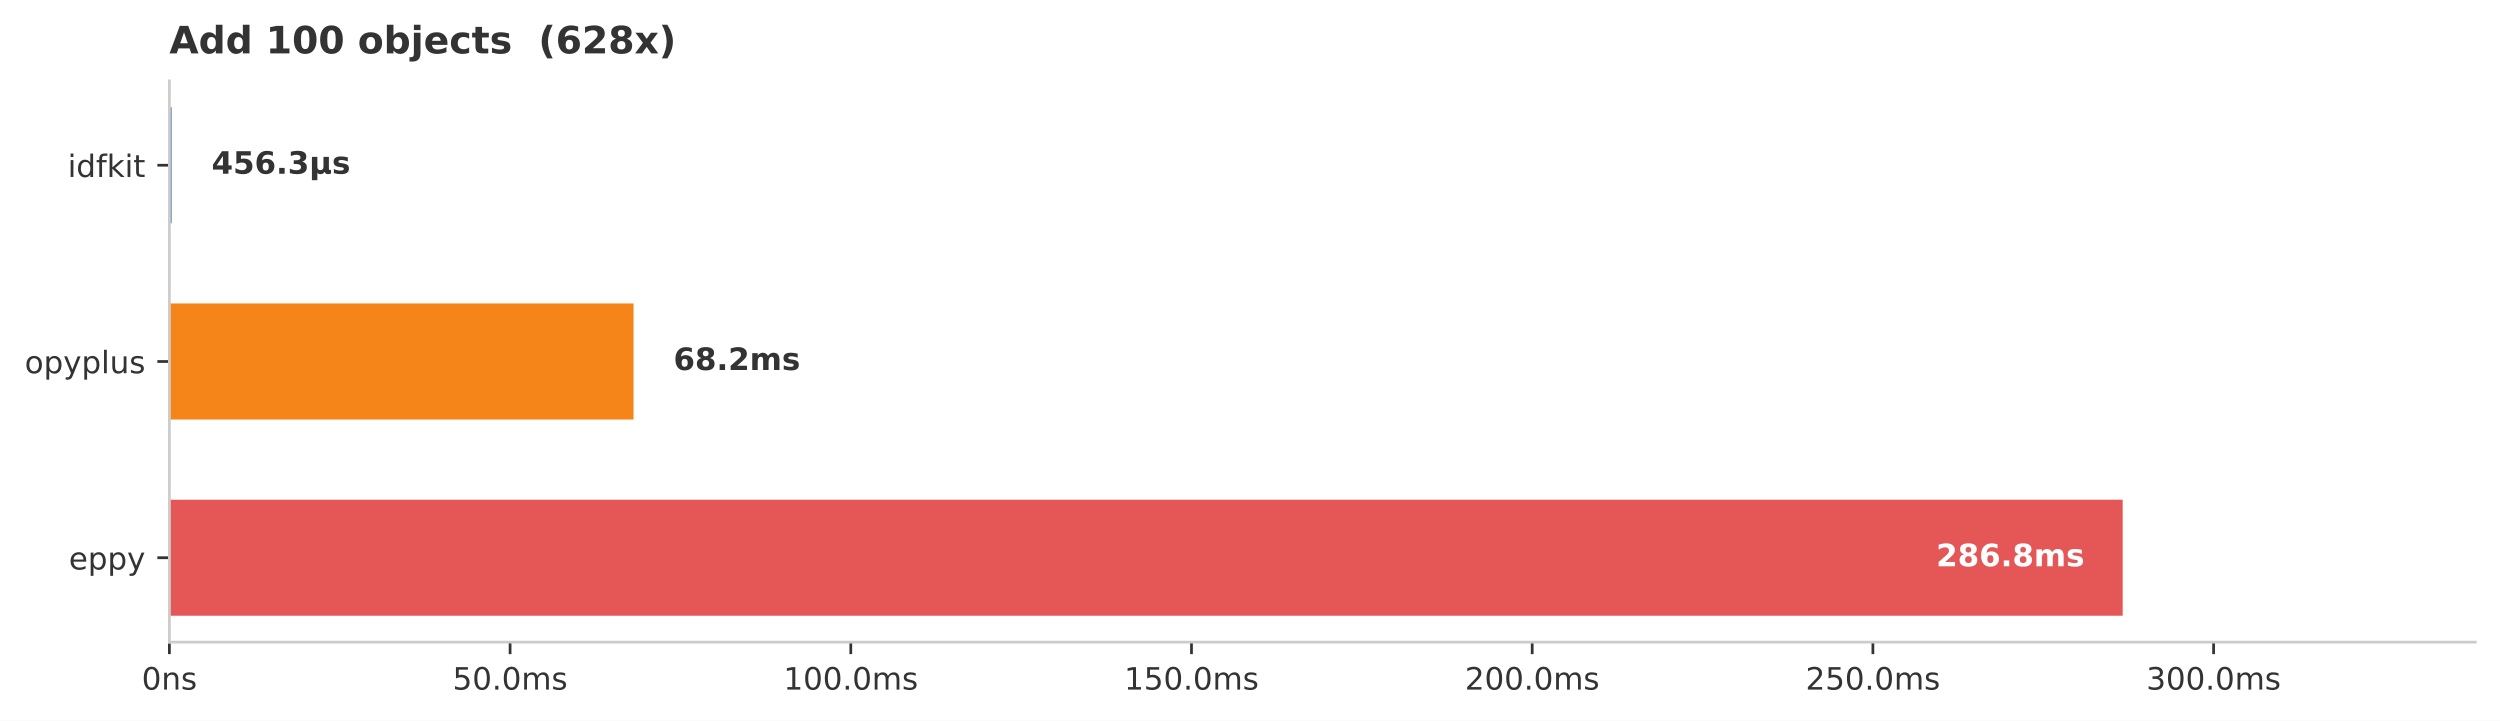
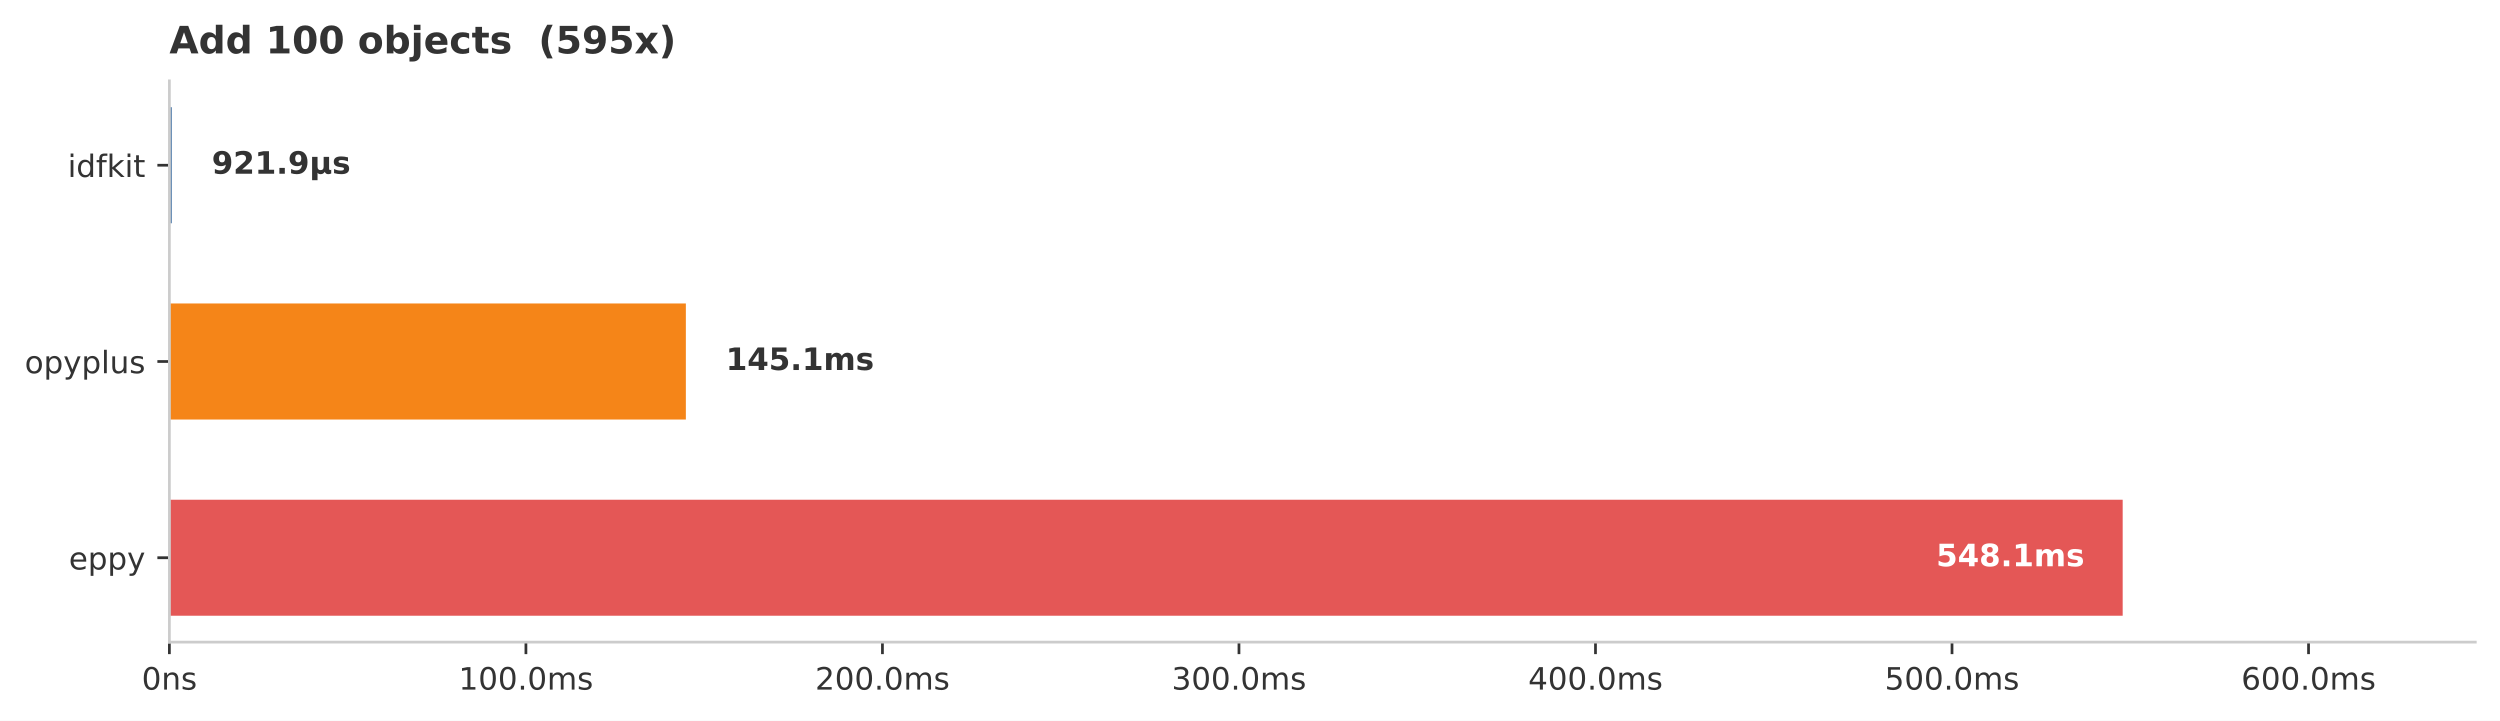
<svg xmlns="http://www.w3.org/2000/svg" xmlns:xlink="http://www.w3.org/1999/xlink" width="728.4pt" height="210pt" viewBox="0 0 728.4 210" version="1.1">
  <defs>
    <style type="text/css">*{stroke-linejoin: round; stroke-linecap: butt}</style>
  </defs>
  <g id="figure_1">
    <g id="patch_1">
      <path d="M 0 210 L 728.4 210 L 728.4 -0 L 0 -0 z " style="fill: #ffffff" />
    </g>
    <g id="axes_1">
      <g id="patch_2">
        <path d="M 49.353 187.089 L 721.2 187.089 L 721.2 23.558 L 49.353 23.558 z " style="fill: #ffffff" />
      </g>
      <g id="patch_3">
-         <path d="M 49.353 30.992 L 50.259 30.992 L 50.259 65.299 L 49.353 65.299 z " clip-path="url(#pa981f11999)" style="fill: #4c78a8; stroke: #ffffff; stroke-width: 0.5; stroke-linejoin: miter" />
+         <path d="M 49.353 30.992 L 50.311 30.992 L 50.311 65.299 L 49.353 65.299 z " clip-path="url(#p29f8b1f27e)" style="fill: #4c78a8; stroke: #ffffff; stroke-width: 0.5; stroke-linejoin: miter" />
      </g>
      <g id="patch_4">
-         <path d="M 49.353 88.17 L 184.841 88.17 L 184.841 122.477 L 49.353 122.477 z " clip-path="url(#pa981f11999)" style="fill: #f58518; stroke: #ffffff; stroke-width: 0.5; stroke-linejoin: miter" />
+         <path d="M 49.353 88.17 L 200.082 88.17 L 200.082 122.477 L 49.353 122.477 z " clip-path="url(#p29f8b1f27e)" style="fill: #f58518; stroke: #ffffff; stroke-width: 0.5; stroke-linejoin: miter" />
      </g>
      <g id="patch_5">
-         <path d="M 49.353 145.349 L 618.715 145.349 L 618.715 179.656 L 49.353 179.656 z " clip-path="url(#pa981f11999)" style="fill: #e45756; stroke: #ffffff; stroke-width: 0.5; stroke-linejoin: miter" />
+         <path d="M 49.353 145.349 L 618.715 145.349 L 618.715 179.656 L 49.353 179.656 z " clip-path="url(#p29f8b1f27e)" style="fill: #e45756; stroke: #ffffff; stroke-width: 0.5; stroke-linejoin: miter" />
      </g>
      <g id="matplotlib.axis_1">
        <g id="xtick_1">
          <g id="line2d_1">
            <defs>
-               <path id="mabf6d43589" d="M 0 0 L 0 3.5 " style="stroke: #333333; stroke-width: 0.8" />
+               <path id="mcce2b102e3" d="M 0 0 L 0 3.5 " style="stroke: #333333; stroke-width: 0.8" />
            </defs>
            <g>
-               <use xlink:href="#mabf6d43589" x="49.353" y="187.089" style="fill: #333333; stroke: #333333; stroke-width: 0.8" />
+               <use xlink:href="#mcce2b102e3" x="49.353" y="187.089" style="fill: #333333; stroke: #333333; stroke-width: 0.8" />
            </g>
          </g>
          <g id="text_1">
            <g style="fill: #333333" transform="translate(41.29422 200.9278) scale(0.09 -0.09)">
              <defs>
                <path id="DejaVuSans-30" d="M 2034 4250 Q 1547 4250 1301 3770 Q 1056 3291 1056 2328 Q 1056 1369 1301 889 Q 1547 409 2034 409 Q 2525 409 2770 889 Q 3016 1369 3016 2328 Q 3016 3291 2770 3770 Q 2525 4250 2034 4250 z M 2034 4750 Q 2819 4750 3233 4129 Q 3647 3509 3647 2328 Q 3647 1150 3233 529 Q 2819 -91 2034 -91 Q 1250 -91 836 529 Q 422 1150 422 2328 Q 422 3509 836 4129 Q 1250 4750 2034 4750 z " transform="scale(0.015625)" />
                <path id="DejaVuSans-6e" d="M 3513 2113 L 3513 0 L 2938 0 L 2938 2094 Q 2938 2591 2744 2837 Q 2550 3084 2163 3084 Q 1697 3084 1428 2787 Q 1159 2491 1159 1978 L 1159 0 L 581 0 L 581 3500 L 1159 3500 L 1159 2956 Q 1366 3272 1645 3428 Q 1925 3584 2291 3584 Q 2894 3584 3203 3211 Q 3513 2838 3513 2113 z " transform="scale(0.015625)" />
                <path id="DejaVuSans-73" d="M 2834 3397 L 2834 2853 Q 2591 2978 2328 3040 Q 2066 3103 1784 3103 Q 1356 3103 1142 2972 Q 928 2841 928 2578 Q 928 2378 1081 2264 Q 1234 2150 1697 2047 L 1894 2003 Q 2506 1872 2764 1633 Q 3022 1394 3022 966 Q 3022 478 2636 193 Q 2250 -91 1575 -91 Q 1294 -91 989 -36 Q 684 19 347 128 L 347 722 Q 666 556 975 473 Q 1284 391 1588 391 Q 1994 391 2212 530 Q 2431 669 2431 922 Q 2431 1156 2273 1281 Q 2116 1406 1581 1522 L 1381 1569 Q 847 1681 609 1914 Q 372 2147 372 2553 Q 372 3047 722 3315 Q 1072 3584 1716 3584 Q 2034 3584 2315 3537 Q 2597 3491 2834 3397 z " transform="scale(0.015625)" />
              </defs>
              <use xlink:href="#DejaVuSans-30" />
              <use xlink:href="#DejaVuSans-6e" transform="translate(63.62305 0)" />
              <use xlink:href="#DejaVuSans-73" transform="translate(127.002 0)" />
            </g>
          </g>
        </g>
        <g id="xtick_2">
          <g id="line2d_2">
            <g>
-               <use xlink:href="#mabf6d43589" x="148.62" y="187.089" style="fill: #333333; stroke: #333333; stroke-width: 0.8" />
+               <use xlink:href="#mcce2b102e3" x="153.231" y="187.089" style="fill: #333333; stroke: #333333; stroke-width: 0.8" />
            </g>
          </g>
          <g id="text_2">
-             <g style="fill: #333333" transform="translate(131.8729 200.9278) scale(0.09 -0.09)">
-               <defs>
-                 <path id="DejaVuSans-35" d="M 691 4666 L 3169 4666 L 3169 4134 L 1269 4134 L 1269 2991 Q 1406 3038 1543 3061 Q 1681 3084 1819 3084 Q 2600 3084 3056 2656 Q 3513 2228 3513 1497 Q 3513 744 3044 326 Q 2575 -91 1722 -91 Q 1428 -91 1123 -41 Q 819 9 494 109 L 494 744 Q 775 591 1075 516 Q 1375 441 1709 441 Q 2250 441 2565 725 Q 2881 1009 2881 1497 Q 2881 1984 2565 2268 Q 2250 2553 1709 2553 Q 1456 2553 1204 2497 Q 953 2441 691 2322 L 691 4666 z " transform="scale(0.015625)" />
+             <g style="fill: #333333" transform="translate(133.6204 200.9278) scale(0.09 -0.09)">
+               <defs>
+                 <path id="DejaVuSans-31" d="M 794 531 L 1825 531 L 1825 4091 L 703 3866 L 703 4441 L 1819 4666 L 2450 4666 L 2450 531 L 3481 531 L 3481 0 L 794 0 L 794 531 z " transform="scale(0.015625)" />
                <path id="DejaVuSans-2e" d="M 684 794 L 1344 794 L 1344 0 L 684 0 L 684 794 z " transform="scale(0.015625)" />
                <path id="DejaVuSans-6d" d="M 3328 2828 Q 3544 3216 3844 3400 Q 4144 3584 4550 3584 Q 5097 3584 5394 3201 Q 5691 2819 5691 2113 L 5691 0 L 5113 0 L 5113 2094 Q 5113 2597 4934 2840 Q 4756 3084 4391 3084 Q 3944 3084 3684 2787 Q 3425 2491 3425 1978 L 3425 0 L 2847 0 L 2847 2094 Q 2847 2600 2669 2842 Q 2491 3084 2119 3084 Q 1678 3084 1418 2786 Q 1159 2488 1159 1978 L 1159 0 L 581 0 L 581 3500 L 1159 3500 L 1159 2956 Q 1356 3278 1631 3431 Q 1906 3584 2284 3584 Q 2666 3584 2933 3390 Q 3200 3197 3328 2828 z " transform="scale(0.015625)" />
              </defs>
-               <use xlink:href="#DejaVuSans-35" />
-               <use xlink:href="#DejaVuSans-30" transform="translate(63.62305 0)" />
-               <use xlink:href="#DejaVuSans-2e" transform="translate(127.2461 0)" />
-               <use xlink:href="#DejaVuSans-30" transform="translate(159.0332 0)" />
-               <use xlink:href="#DejaVuSans-6d" transform="translate(222.6562 0)" />
-               <use xlink:href="#DejaVuSans-73" transform="translate(320.0684 0)" />
+               <use xlink:href="#DejaVuSans-31" />
+               <use xlink:href="#DejaVuSans-30" transform="translate(63.62305 0)" />
+               <use xlink:href="#DejaVuSans-30" transform="translate(127.2461 0)" />
+               <use xlink:href="#DejaVuSans-2e" transform="translate(190.8691 0)" />
+               <use xlink:href="#DejaVuSans-30" transform="translate(222.6562 0)" />
+               <use xlink:href="#DejaVuSans-6d" transform="translate(286.2793 0)" />
+               <use xlink:href="#DejaVuSans-73" transform="translate(383.6914 0)" />
            </g>
          </g>
        </g>
        <g id="xtick_3">
          <g id="line2d_3">
            <g>
-               <use xlink:href="#mabf6d43589" x="247.886" y="187.089" style="fill: #333333; stroke: #333333; stroke-width: 0.8" />
+               <use xlink:href="#mcce2b102e3" x="257.108" y="187.089" style="fill: #333333; stroke: #333333; stroke-width: 0.8" />
            </g>
          </g>
          <g id="text_3">
-             <g style="fill: #333333" transform="translate(228.2762 200.9278) scale(0.09 -0.09)">
-               <defs>
-                 <path id="DejaVuSans-31" d="M 794 531 L 1825 531 L 1825 4091 L 703 3866 L 703 4441 L 1819 4666 L 2450 4666 L 2450 531 L 3481 531 L 3481 0 L 794 0 L 794 531 z " transform="scale(0.015625)" />
-               </defs>
-               <use xlink:href="#DejaVuSans-31" />
+             <g style="fill: #333333" transform="translate(237.4974 200.9278) scale(0.09 -0.09)">
+               <defs>
+                 <path id="DejaVuSans-32" d="M 1228 531 L 3431 531 L 3431 0 L 469 0 L 469 531 Q 828 903 1448 1529 Q 2069 2156 2228 2338 Q 2531 2678 2651 2914 Q 2772 3150 2772 3378 Q 2772 3750 2511 3984 Q 2250 4219 1831 4219 Q 1534 4219 1204 4116 Q 875 4013 500 3803 L 500 4441 Q 881 4594 1212 4672 Q 1544 4750 1819 4750 Q 2544 4750 2975 4387 Q 3406 4025 3406 3419 Q 3406 3131 3298 2873 Q 3191 2616 2906 2266 Q 2828 2175 2409 1742 Q 1991 1309 1228 531 z " transform="scale(0.015625)" />
+               </defs>
+               <use xlink:href="#DejaVuSans-32" />
              <use xlink:href="#DejaVuSans-30" transform="translate(63.62305 0)" />
              <use xlink:href="#DejaVuSans-30" transform="translate(127.2461 0)" />
              <use xlink:href="#DejaVuSans-2e" transform="translate(190.8691 0)" />
              <use xlink:href="#DejaVuSans-30" transform="translate(222.6562 0)" />
              <use xlink:href="#DejaVuSans-6d" transform="translate(286.2793 0)" />
              <use xlink:href="#DejaVuSans-73" transform="translate(383.6914 0)" />
            </g>
          </g>
        </g>
        <g id="xtick_4">
          <g id="line2d_4">
            <g>
-               <use xlink:href="#mabf6d43589" x="347.153" y="187.089" style="fill: #333333; stroke: #333333; stroke-width: 0.8" />
+               <use xlink:href="#mcce2b102e3" x="360.985" y="187.089" style="fill: #333333; stroke: #333333; stroke-width: 0.8" />
            </g>
          </g>
          <g id="text_4">
-             <g style="fill: #333333" transform="translate(327.5426 200.9278) scale(0.09 -0.09)">
-               <use xlink:href="#DejaVuSans-31" />
-               <use xlink:href="#DejaVuSans-35" transform="translate(63.62305 0)" />
+             <g style="fill: #333333" transform="translate(341.3745 200.9278) scale(0.09 -0.09)">
+               <defs>
+                 <path id="DejaVuSans-33" d="M 2597 2516 Q 3050 2419 3304 2112 Q 3559 1806 3559 1356 Q 3559 666 3084 287 Q 2609 -91 1734 -91 Q 1441 -91 1130 -33 Q 819 25 488 141 L 488 750 Q 750 597 1062 519 Q 1375 441 1716 441 Q 2309 441 2620 675 Q 2931 909 2931 1356 Q 2931 1769 2642 2001 Q 2353 2234 1838 2234 L 1294 2234 L 1294 2753 L 1863 2753 Q 2328 2753 2575 2939 Q 2822 3125 2822 3475 Q 2822 3834 2567 4026 Q 2313 4219 1838 4219 Q 1578 4219 1281 4162 Q 984 4106 628 3988 L 628 4550 Q 988 4650 1302 4700 Q 1616 4750 1894 4750 Q 2613 4750 3031 4423 Q 3450 4097 3450 3541 Q 3450 3153 3228 2886 Q 3006 2619 2597 2516 z " transform="scale(0.015625)" />
+               </defs>
+               <use xlink:href="#DejaVuSans-33" />
+               <use xlink:href="#DejaVuSans-30" transform="translate(63.62305 0)" />
              <use xlink:href="#DejaVuSans-30" transform="translate(127.2461 0)" />
              <use xlink:href="#DejaVuSans-2e" transform="translate(190.8691 0)" />
              <use xlink:href="#DejaVuSans-30" transform="translate(222.6562 0)" />
              <use xlink:href="#DejaVuSans-6d" transform="translate(286.2793 0)" />
              <use xlink:href="#DejaVuSans-73" transform="translate(383.6914 0)" />
            </g>
          </g>
        </g>
        <g id="xtick_5">
          <g id="line2d_5">
            <g>
-               <use xlink:href="#mabf6d43589" x="446.419" y="187.089" style="fill: #333333; stroke: #333333; stroke-width: 0.8" />
+               <use xlink:href="#mcce2b102e3" x="464.862" y="187.089" style="fill: #333333; stroke: #333333; stroke-width: 0.8" />
            </g>
          </g>
          <g id="text_5">
-             <g style="fill: #333333" transform="translate(426.8091 200.9278) scale(0.09 -0.09)">
-               <defs>
-                 <path id="DejaVuSans-32" d="M 1228 531 L 3431 531 L 3431 0 L 469 0 L 469 531 Q 828 903 1448 1529 Q 2069 2156 2228 2338 Q 2531 2678 2651 2914 Q 2772 3150 2772 3378 Q 2772 3750 2511 3984 Q 2250 4219 1831 4219 Q 1534 4219 1204 4116 Q 875 4013 500 3803 L 500 4441 Q 881 4594 1212 4672 Q 1544 4750 1819 4750 Q 2544 4750 2975 4387 Q 3406 4025 3406 3419 Q 3406 3131 3298 2873 Q 3191 2616 2906 2266 Q 2828 2175 2409 1742 Q 1991 1309 1228 531 z " transform="scale(0.015625)" />
-               </defs>
-               <use xlink:href="#DejaVuSans-32" />
+             <g style="fill: #333333" transform="translate(445.2516 200.9278) scale(0.09 -0.09)">
+               <defs>
+                 <path id="DejaVuSans-34" d="M 2419 4116 L 825 1625 L 2419 1625 L 2419 4116 z M 2253 4666 L 3047 4666 L 3047 1625 L 3713 1625 L 3713 1100 L 3047 1100 L 3047 0 L 2419 0 L 2419 1100 L 313 1100 L 313 1709 L 2253 4666 z " transform="scale(0.015625)" />
+               </defs>
+               <use xlink:href="#DejaVuSans-34" />
              <use xlink:href="#DejaVuSans-30" transform="translate(63.62305 0)" />
              <use xlink:href="#DejaVuSans-30" transform="translate(127.2461 0)" />
              <use xlink:href="#DejaVuSans-2e" transform="translate(190.8691 0)" />
              <use xlink:href="#DejaVuSans-30" transform="translate(222.6562 0)" />
              <use xlink:href="#DejaVuSans-6d" transform="translate(286.2793 0)" />
              <use xlink:href="#DejaVuSans-73" transform="translate(383.6914 0)" />
            </g>
          </g>
        </g>
        <g id="xtick_6">
          <g id="line2d_6">
            <g>
-               <use xlink:href="#mabf6d43589" x="545.686" y="187.089" style="fill: #333333; stroke: #333333; stroke-width: 0.8" />
+               <use xlink:href="#mcce2b102e3" x="568.739" y="187.089" style="fill: #333333; stroke: #333333; stroke-width: 0.8" />
            </g>
          </g>
          <g id="text_6">
-             <g style="fill: #333333" transform="translate(526.0755 200.9278) scale(0.09 -0.09)">
-               <use xlink:href="#DejaVuSans-32" />
-               <use xlink:href="#DejaVuSans-35" transform="translate(63.62305 0)" />
+             <g style="fill: #333333" transform="translate(549.1287 200.9278) scale(0.09 -0.09)">
+               <defs>
+                 <path id="DejaVuSans-35" d="M 691 4666 L 3169 4666 L 3169 4134 L 1269 4134 L 1269 2991 Q 1406 3038 1543 3061 Q 1681 3084 1819 3084 Q 2600 3084 3056 2656 Q 3513 2228 3513 1497 Q 3513 744 3044 326 Q 2575 -91 1722 -91 Q 1428 -91 1123 -41 Q 819 9 494 109 L 494 744 Q 775 591 1075 516 Q 1375 441 1709 441 Q 2250 441 2565 725 Q 2881 1009 2881 1497 Q 2881 1984 2565 2268 Q 2250 2553 1709 2553 Q 1456 2553 1204 2497 Q 953 2441 691 2322 L 691 4666 z " transform="scale(0.015625)" />
+               </defs>
+               <use xlink:href="#DejaVuSans-35" />
+               <use xlink:href="#DejaVuSans-30" transform="translate(63.62305 0)" />
              <use xlink:href="#DejaVuSans-30" transform="translate(127.2461 0)" />
              <use xlink:href="#DejaVuSans-2e" transform="translate(190.8691 0)" />
              <use xlink:href="#DejaVuSans-30" transform="translate(222.6562 0)" />
              <use xlink:href="#DejaVuSans-6d" transform="translate(286.2793 0)" />
              <use xlink:href="#DejaVuSans-73" transform="translate(383.6914 0)" />
            </g>
          </g>
        </g>
        <g id="xtick_7">
          <g id="line2d_7">
            <g>
-               <use xlink:href="#mabf6d43589" x="644.952" y="187.089" style="fill: #333333; stroke: #333333; stroke-width: 0.8" />
+               <use xlink:href="#mcce2b102e3" x="672.616" y="187.089" style="fill: #333333; stroke: #333333; stroke-width: 0.8" />
            </g>
          </g>
          <g id="text_7">
-             <g style="fill: #333333" transform="translate(625.342 200.9278) scale(0.09 -0.09)">
-               <defs>
-                 <path id="DejaVuSans-33" d="M 2597 2516 Q 3050 2419 3304 2112 Q 3559 1806 3559 1356 Q 3559 666 3084 287 Q 2609 -91 1734 -91 Q 1441 -91 1130 -33 Q 819 25 488 141 L 488 750 Q 750 597 1062 519 Q 1375 441 1716 441 Q 2309 441 2620 675 Q 2931 909 2931 1356 Q 2931 1769 2642 2001 Q 2353 2234 1838 2234 L 1294 2234 L 1294 2753 L 1863 2753 Q 2328 2753 2575 2939 Q 2822 3125 2822 3475 Q 2822 3834 2567 4026 Q 2313 4219 1838 4219 Q 1578 4219 1281 4162 Q 984 4106 628 3988 L 628 4550 Q 988 4650 1302 4700 Q 1616 4750 1894 4750 Q 2613 4750 3031 4423 Q 3450 4097 3450 3541 Q 3450 3153 3228 2886 Q 3006 2619 2597 2516 z " transform="scale(0.015625)" />
-               </defs>
-               <use xlink:href="#DejaVuSans-33" />
+             <g style="fill: #333333" transform="translate(653.0058 200.9278) scale(0.09 -0.09)">
+               <defs>
+                 <path id="DejaVuSans-36" d="M 2113 2584 Q 1688 2584 1439 2293 Q 1191 2003 1191 1497 Q 1191 994 1439 701 Q 1688 409 2113 409 Q 2538 409 2786 701 Q 3034 994 3034 1497 Q 3034 2003 2786 2293 Q 2538 2584 2113 2584 z M 3366 4563 L 3366 3988 Q 3128 4100 2886 4159 Q 2644 4219 2406 4219 Q 1781 4219 1451 3797 Q 1122 3375 1075 2522 Q 1259 2794 1537 2939 Q 1816 3084 2150 3084 Q 2853 3084 3261 2657 Q 3669 2231 3669 1497 Q 3669 778 3244 343 Q 2819 -91 2113 -91 Q 1303 -91 875 529 Q 447 1150 447 2328 Q 447 3434 972 4092 Q 1497 4750 2381 4750 Q 2619 4750 2861 4703 Q 3103 4656 3366 4563 z " transform="scale(0.015625)" />
+               </defs>
+               <use xlink:href="#DejaVuSans-36" />
              <use xlink:href="#DejaVuSans-30" transform="translate(63.62305 0)" />
              <use xlink:href="#DejaVuSans-30" transform="translate(127.2461 0)" />
              <use xlink:href="#DejaVuSans-2e" transform="translate(190.8691 0)" />
              <use xlink:href="#DejaVuSans-30" transform="translate(222.6562 0)" />
              <use xlink:href="#DejaVuSans-6d" transform="translate(286.2793 0)" />
              <use xlink:href="#DejaVuSans-73" transform="translate(383.6914 0)" />
            </g>
          </g>
        </g>
      </g>
      <g id="matplotlib.axis_2">
        <g id="ytick_1">
          <g id="line2d_8">
            <defs>
-               <path id="mb72dd34348" d="M 0 0 L -3.5 0 " style="stroke: #333333; stroke-width: 0.8" />
+               <path id="md1f36f8fc8" d="M 0 0 L -3.5 0 " style="stroke: #333333; stroke-width: 0.8" />
            </defs>
            <g>
-               <use xlink:href="#mb72dd34348" x="49.353" y="48.145" style="fill: #333333; stroke: #333333; stroke-width: 0.8" />
+               <use xlink:href="#md1f36f8fc8" x="49.353" y="48.145" style="fill: #333333; stroke: #333333; stroke-width: 0.8" />
            </g>
          </g>
          <g id="text_8">
            <g style="fill: #333333" transform="translate(19.73109 51.5644) scale(0.09 -0.09)">
              <defs>
                <path id="DejaVuSans-69" d="M 603 3500 L 1178 3500 L 1178 0 L 603 0 L 603 3500 z M 603 4863 L 1178 4863 L 1178 4134 L 603 4134 L 603 4863 z " transform="scale(0.015625)" />
                <path id="DejaVuSans-64" d="M 2906 2969 L 2906 4863 L 3481 4863 L 3481 0 L 2906 0 L 2906 525 Q 2725 213 2448 61 Q 2172 -91 1784 -91 Q 1150 -91 751 415 Q 353 922 353 1747 Q 353 2572 751 3078 Q 1150 3584 1784 3584 Q 2172 3584 2448 3432 Q 2725 3281 2906 2969 z M 947 1747 Q 947 1113 1208 752 Q 1469 391 1925 391 Q 2381 391 2643 752 Q 2906 1113 2906 1747 Q 2906 2381 2643 2742 Q 2381 3103 1925 3103 Q 1469 3103 1208 2742 Q 947 2381 947 1747 z " transform="scale(0.015625)" />
                <path id="DejaVuSans-66" d="M 2375 4863 L 2375 4384 L 1825 4384 Q 1516 4384 1395 4259 Q 1275 4134 1275 3809 L 1275 3500 L 2222 3500 L 2222 3053 L 1275 3053 L 1275 0 L 697 0 L 697 3053 L 147 3053 L 147 3500 L 697 3500 L 697 3744 Q 697 4328 969 4595 Q 1241 4863 1831 4863 L 2375 4863 z " transform="scale(0.015625)" />
                <path id="DejaVuSans-6b" d="M 581 4863 L 1159 4863 L 1159 1991 L 2875 3500 L 3609 3500 L 1753 1863 L 3688 0 L 2938 0 L 1159 1709 L 1159 0 L 581 0 L 581 4863 z " transform="scale(0.015625)" />
                <path id="DejaVuSans-74" d="M 1172 4494 L 1172 3500 L 2356 3500 L 2356 3053 L 1172 3053 L 1172 1153 Q 1172 725 1289 603 Q 1406 481 1766 481 L 2356 481 L 2356 0 L 1766 0 Q 1100 0 847 248 Q 594 497 594 1153 L 594 3053 L 172 3053 L 172 3500 L 594 3500 L 594 4494 L 1172 4494 z " transform="scale(0.015625)" />
              </defs>
              <use xlink:href="#DejaVuSans-69" />
              <use xlink:href="#DejaVuSans-64" transform="translate(27.7832 0)" />
              <use xlink:href="#DejaVuSans-66" transform="translate(91.25977 0)" />
              <use xlink:href="#DejaVuSans-6b" transform="translate(126.4648 0)" />
              <use xlink:href="#DejaVuSans-69" transform="translate(184.375 0)" />
              <use xlink:href="#DejaVuSans-74" transform="translate(212.1582 0)" />
            </g>
          </g>
        </g>
        <g id="ytick_2">
          <g id="line2d_9">
            <g>
-               <use xlink:href="#mb72dd34348" x="49.353" y="105.324" style="fill: #333333; stroke: #333333; stroke-width: 0.8" />
+               <use xlink:href="#md1f36f8fc8" x="49.353" y="105.324" style="fill: #333333; stroke: #333333; stroke-width: 0.8" />
            </g>
          </g>
          <g id="text_9">
            <g style="fill: #333333" transform="translate(7.2 108.743) scale(0.09 -0.09)">
              <defs>
                <path id="DejaVuSans-6f" d="M 1959 3097 Q 1497 3097 1228 2736 Q 959 2375 959 1747 Q 959 1119 1226 758 Q 1494 397 1959 397 Q 2419 397 2687 759 Q 2956 1122 2956 1747 Q 2956 2369 2687 2733 Q 2419 3097 1959 3097 z M 1959 3584 Q 2709 3584 3137 3096 Q 3566 2609 3566 1747 Q 3566 888 3137 398 Q 2709 -91 1959 -91 Q 1206 -91 779 398 Q 353 888 353 1747 Q 353 2609 779 3096 Q 1206 3584 1959 3584 z " transform="scale(0.015625)" />
                <path id="DejaVuSans-70" d="M 1159 525 L 1159 -1331 L 581 -1331 L 581 3500 L 1159 3500 L 1159 2969 Q 1341 3281 1617 3432 Q 1894 3584 2278 3584 Q 2916 3584 3314 3078 Q 3713 2572 3713 1747 Q 3713 922 3314 415 Q 2916 -91 2278 -91 Q 1894 -91 1617 61 Q 1341 213 1159 525 z M 3116 1747 Q 3116 2381 2855 2742 Q 2594 3103 2138 3103 Q 1681 3103 1420 2742 Q 1159 2381 1159 1747 Q 1159 1113 1420 752 Q 1681 391 2138 391 Q 2594 391 2855 752 Q 3116 1113 3116 1747 z " transform="scale(0.015625)" />
                <path id="DejaVuSans-79" d="M 2059 -325 Q 1816 -950 1584 -1140 Q 1353 -1331 966 -1331 L 506 -1331 L 506 -850 L 844 -850 Q 1081 -850 1212 -737 Q 1344 -625 1503 -206 L 1606 56 L 191 3500 L 800 3500 L 1894 763 L 2988 3500 L 3597 3500 L 2059 -325 z " transform="scale(0.015625)" />
                <path id="DejaVuSans-6c" d="M 603 4863 L 1178 4863 L 1178 0 L 603 0 L 603 4863 z " transform="scale(0.015625)" />
                <path id="DejaVuSans-75" d="M 544 1381 L 544 3500 L 1119 3500 L 1119 1403 Q 1119 906 1312 657 Q 1506 409 1894 409 Q 2359 409 2629 706 Q 2900 1003 2900 1516 L 2900 3500 L 3475 3500 L 3475 0 L 2900 0 L 2900 538 Q 2691 219 2414 64 Q 2138 -91 1772 -91 Q 1169 -91 856 284 Q 544 659 544 1381 z M 1991 3584 L 1991 3584 z " transform="scale(0.015625)" />
              </defs>
              <use xlink:href="#DejaVuSans-6f" />
              <use xlink:href="#DejaVuSans-70" transform="translate(61.18164 0)" />
              <use xlink:href="#DejaVuSans-79" transform="translate(124.6582 0)" />
              <use xlink:href="#DejaVuSans-70" transform="translate(183.8379 0)" />
              <use xlink:href="#DejaVuSans-6c" transform="translate(247.3145 0)" />
              <use xlink:href="#DejaVuSans-75" transform="translate(275.0977 0)" />
              <use xlink:href="#DejaVuSans-73" transform="translate(338.4766 0)" />
            </g>
          </g>
        </g>
        <g id="ytick_3">
          <g id="line2d_10">
            <g>
-               <use xlink:href="#mb72dd34348" x="49.353" y="162.502" style="fill: #333333; stroke: #333333; stroke-width: 0.8" />
+               <use xlink:href="#md1f36f8fc8" x="49.353" y="162.502" style="fill: #333333; stroke: #333333; stroke-width: 0.8" />
            </g>
          </g>
          <g id="text_10">
            <g style="fill: #333333" transform="translate(20.06156 165.9217) scale(0.09 -0.09)">
              <defs>
                <path id="DejaVuSans-65" d="M 3597 1894 L 3597 1613 L 953 1613 Q 991 1019 1311 708 Q 1631 397 2203 397 Q 2534 397 2845 478 Q 3156 559 3463 722 L 3463 178 Q 3153 47 2828 -22 Q 2503 -91 2169 -91 Q 1331 -91 842 396 Q 353 884 353 1716 Q 353 2575 817 3079 Q 1281 3584 2069 3584 Q 2775 3584 3186 3129 Q 3597 2675 3597 1894 z M 3022 2063 Q 3016 2534 2758 2815 Q 2500 3097 2075 3097 Q 1594 3097 1305 2825 Q 1016 2553 972 2059 L 3022 2063 z " transform="scale(0.015625)" />
              </defs>
              <use xlink:href="#DejaVuSans-65" />
              <use xlink:href="#DejaVuSans-70" transform="translate(61.52344 0)" />
              <use xlink:href="#DejaVuSans-70" transform="translate(125 0)" />
              <use xlink:href="#DejaVuSans-79" transform="translate(188.4766 0)" />
            </g>
          </g>
        </g>
      </g>
      <g id="patch_6">
        <path d="M 49.353 187.089 L 49.353 23.558 " style="fill: none; stroke: #cccccc; stroke-width: 0.8; stroke-linejoin: miter; stroke-linecap: square" />
      </g>
      <g id="patch_7">
        <path d="M 49.353 187.089 L 721.2 187.089 " style="fill: none; stroke: #cccccc; stroke-width: 0.8; stroke-linejoin: miter; stroke-linecap: square" />
      </g>
      <g id="text_11">
-         <g style="fill: #333333" transform="translate(61.64663 50.61869) scale(0.09 -0.09)">
+         <g style="fill: #333333" transform="translate(61.69832 50.61869) scale(0.09 -0.09)">
+           <defs>
+             <path id="DejaVuSans-Bold-39" d="M 641 103 L 641 966 Q 928 831 1190 764 Q 1453 697 1709 697 Q 2247 697 2547 995 Q 2847 1294 2900 1881 Q 2688 1725 2447 1647 Q 2206 1569 1925 1569 Q 1209 1569 770 1986 Q 331 2403 331 3084 Q 331 3838 820 4291 Q 1309 4744 2131 4744 Q 3044 4744 3544 4128 Q 4044 3513 4044 2388 Q 4044 1231 3459 570 Q 2875 -91 1856 -91 Q 1528 -91 1228 -42 Q 928 6 641 103 z M 2125 2350 Q 2441 2350 2600 2554 Q 2759 2759 2759 3169 Q 2759 3575 2600 3781 Q 2441 3988 2125 3988 Q 1809 3988 1650 3781 Q 1491 3575 1491 3169 Q 1491 2759 1650 2554 Q 1809 2350 2125 2350 z " transform="scale(0.015625)" />
+             <path id="DejaVuSans-Bold-32" d="M 1844 884 L 3897 884 L 3897 0 L 506 0 L 506 884 L 2209 2388 Q 2438 2594 2547 2791 Q 2656 2988 2656 3200 Q 2656 3528 2436 3728 Q 2216 3928 1850 3928 Q 1569 3928 1234 3808 Q 900 3688 519 3450 L 519 4475 Q 925 4609 1322 4679 Q 1719 4750 2100 4750 Q 2938 4750 3402 4381 Q 3866 4013 3866 3353 Q 3866 2972 3669 2642 Q 3472 2313 2841 1759 L 1844 884 z " transform="scale(0.015625)" />
+             <path id="DejaVuSans-Bold-31" d="M 750 831 L 1813 831 L 1813 3847 L 722 3622 L 722 4441 L 1806 4666 L 2950 4666 L 2950 831 L 4013 831 L 4013 0 L 750 0 L 750 831 z " transform="scale(0.015625)" />
+             <path id="DejaVuSans-Bold-2e" d="M 653 1209 L 1778 1209 L 1778 0 L 653 0 L 653 1209 z " transform="scale(0.015625)" />
+             <path id="DejaVuSans-Bold-b5" d="M 544 -1338 L 544 3500 L 1672 3500 L 1672 1466 Q 1672 1103 1828 926 Q 1984 750 2303 750 Q 2625 750 2781 926 Q 2938 1103 2938 1466 L 2938 3500 L 4063 3500 L 4063 1159 Q 4063 938 4114 850 Q 4166 763 4288 763 Q 4344 763 4395 778 Q 4447 794 4506 831 L 4506 50 Q 4341 -22 4195 -56 Q 4050 -91 3909 -91 Q 3631 -91 3454 26 Q 3278 144 3169 403 Q 3022 156 2811 32 Q 2600 -91 2322 -91 Q 2091 -91 1928 -17 Q 1766 56 1672 206 L 1672 -1338 L 544 -1338 z " transform="scale(0.015625)" />
+             <path id="DejaVuSans-Bold-73" d="M 3272 3391 L 3272 2541 Q 2913 2691 2578 2766 Q 2244 2841 1947 2841 Q 1628 2841 1473 2761 Q 1319 2681 1319 2516 Q 1319 2381 1436 2309 Q 1553 2238 1856 2203 L 2053 2175 Q 2913 2066 3209 1816 Q 3506 1566 3506 1031 Q 3506 472 3093 190 Q 2681 -91 1863 -91 Q 1516 -91 1145 -36 Q 775 19 384 128 L 384 978 Q 719 816 1070 734 Q 1422 653 1784 653 Q 2113 653 2278 743 Q 2444 834 2444 1013 Q 2444 1163 2330 1236 Q 2216 1309 1875 1350 L 1678 1375 Q 931 1469 631 1722 Q 331 1975 331 2491 Q 331 3047 712 3315 Q 1094 3584 1881 3584 Q 2191 3584 2531 3537 Q 2872 3491 3272 3391 z " transform="scale(0.015625)" />
+           </defs>
+           <use xlink:href="#DejaVuSans-Bold-39" />
+           <use xlink:href="#DejaVuSans-Bold-32" transform="translate(69.58008 0)" />
+           <use xlink:href="#DejaVuSans-Bold-31" transform="translate(139.1602 0)" />
+           <use xlink:href="#DejaVuSans-Bold-2e" transform="translate(208.7402 0)" />
+           <use xlink:href="#DejaVuSans-Bold-39" transform="translate(246.7285 0)" />
+           <use xlink:href="#DejaVuSans-Bold-b5" transform="translate(316.3086 0)" />
+           <use xlink:href="#DejaVuSans-Bold-73" transform="translate(389.8926 0)" />
+         </g>
+       </g>
+       <g id="text_12">
+         <g style="fill: #333333" transform="translate(211.4695 107.8072) scale(0.09 -0.09)">
          <defs>
            <path id="DejaVuSans-Bold-34" d="M 2356 3675 L 1038 1722 L 2356 1722 L 2356 3675 z M 2156 4666 L 3494 4666 L 3494 1722 L 4159 1722 L 4159 850 L 3494 850 L 3494 0 L 2356 0 L 2356 850 L 288 850 L 288 1881 L 2156 4666 z " transform="scale(0.015625)" />
            <path id="DejaVuSans-Bold-35" d="M 678 4666 L 3669 4666 L 3669 3781 L 1638 3781 L 1638 3059 Q 1775 3097 1914 3117 Q 2053 3138 2203 3138 Q 3056 3138 3531 2711 Q 4006 2284 4006 1522 Q 4006 766 3489 337 Q 2972 -91 2053 -91 Q 1656 -91 1267 -14 Q 878 63 494 219 L 494 1166 Q 875 947 1217 837 Q 1559 728 1863 728 Q 2300 728 2551 942 Q 2803 1156 2803 1522 Q 2803 1891 2551 2103 Q 2300 2316 1863 2316 Q 1603 2316 1309 2248 Q 1016 2181 678 2041 L 678 4666 z " transform="scale(0.015625)" />
-             <path id="DejaVuSans-Bold-36" d="M 2316 2303 Q 2000 2303 1842 2098 Q 1684 1894 1684 1484 Q 1684 1075 1842 870 Q 2000 666 2316 666 Q 2634 666 2792 870 Q 2950 1075 2950 1484 Q 2950 1894 2792 2098 Q 2634 2303 2316 2303 z M 3803 4544 L 3803 3681 Q 3506 3822 3243 3889 Q 2981 3956 2731 3956 Q 2194 3956 1894 3657 Q 1594 3359 1544 2772 Q 1750 2925 1990 3001 Q 2231 3078 2516 3078 Q 3231 3078 3670 2659 Q 4109 2241 4109 1563 Q 4109 813 3618 361 Q 3128 -91 2303 -91 Q 1394 -91 895 523 Q 397 1138 397 2266 Q 397 3422 980 4083 Q 1563 4744 2578 4744 Q 2900 4744 3203 4694 Q 3506 4644 3803 4544 z " transform="scale(0.015625)" />
-             <path id="DejaVuSans-Bold-2e" d="M 653 1209 L 1778 1209 L 1778 0 L 653 0 L 653 1209 z " transform="scale(0.015625)" />
-             <path id="DejaVuSans-Bold-33" d="M 2981 2516 Q 3453 2394 3698 2092 Q 3944 1791 3944 1325 Q 3944 631 3412 270 Q 2881 -91 1863 -91 Q 1503 -91 1142 -33 Q 781 25 428 141 L 428 1069 Q 766 900 1098 814 Q 1431 728 1753 728 Q 2231 728 2486 893 Q 2741 1059 2741 1369 Q 2741 1688 2480 1852 Q 2219 2016 1709 2016 L 1228 2016 L 1228 2791 L 1734 2791 Q 2188 2791 2409 2933 Q 2631 3075 2631 3366 Q 2631 3634 2415 3781 Q 2200 3928 1806 3928 Q 1516 3928 1219 3862 Q 922 3797 628 3669 L 628 4550 Q 984 4650 1334 4700 Q 1684 4750 2022 4750 Q 2931 4750 3382 4451 Q 3834 4153 3834 3553 Q 3834 3144 3618 2883 Q 3403 2622 2981 2516 z " transform="scale(0.015625)" />
-             <path id="DejaVuSans-Bold-b5" d="M 544 -1338 L 544 3500 L 1672 3500 L 1672 1466 Q 1672 1103 1828 926 Q 1984 750 2303 750 Q 2625 750 2781 926 Q 2938 1103 2938 1466 L 2938 3500 L 4063 3500 L 4063 1159 Q 4063 938 4114 850 Q 4166 763 4288 763 Q 4344 763 4395 778 Q 4447 794 4506 831 L 4506 50 Q 4341 -22 4195 -56 Q 4050 -91 3909 -91 Q 3631 -91 3454 26 Q 3278 144 3169 403 Q 3022 156 2811 32 Q 2600 -91 2322 -91 Q 2091 -91 1928 -17 Q 1766 56 1672 206 L 1672 -1338 L 544 -1338 z " transform="scale(0.015625)" />
-             <path id="DejaVuSans-Bold-73" d="M 3272 3391 L 3272 2541 Q 2913 2691 2578 2766 Q 2244 2841 1947 2841 Q 1628 2841 1473 2761 Q 1319 2681 1319 2516 Q 1319 2381 1436 2309 Q 1553 2238 1856 2203 L 2053 2175 Q 2913 2066 3209 1816 Q 3506 1566 3506 1031 Q 3506 472 3093 190 Q 2681 -91 1863 -91 Q 1516 -91 1145 -36 Q 775 19 384 128 L 384 978 Q 719 816 1070 734 Q 1422 653 1784 653 Q 2113 653 2278 743 Q 2444 834 2444 1013 Q 2444 1163 2330 1236 Q 2216 1309 1875 1350 L 1678 1375 Q 931 1469 631 1722 Q 331 1975 331 2491 Q 331 3047 712 3315 Q 1094 3584 1881 3584 Q 2191 3584 2531 3537 Q 2872 3491 3272 3391 z " transform="scale(0.015625)" />
+             <path id="DejaVuSans-Bold-6d" d="M 3781 2919 Q 3994 3244 4286 3414 Q 4578 3584 4928 3584 Q 5531 3584 5847 3212 Q 6163 2841 6163 2131 L 6163 0 L 5038 0 L 5038 1825 Q 5041 1866 5042 1909 Q 5044 1953 5044 2034 Q 5044 2406 4934 2573 Q 4825 2741 4581 2741 Q 4263 2741 4089 2478 Q 3916 2216 3909 1719 L 3909 0 L 2784 0 L 2784 1825 Q 2784 2406 2684 2573 Q 2584 2741 2328 2741 Q 2006 2741 1831 2477 Q 1656 2213 1656 1722 L 1656 0 L 531 0 L 531 3500 L 1656 3500 L 1656 2988 Q 1863 3284 2130 3434 Q 2397 3584 2719 3584 Q 3081 3584 3359 3409 Q 3638 3234 3781 2919 z " transform="scale(0.015625)" />
          </defs>
-           <use xlink:href="#DejaVuSans-Bold-34" />
-           <use xlink:href="#DejaVuSans-Bold-35" transform="translate(69.58008 0)" />
-           <use xlink:href="#DejaVuSans-Bold-36" transform="translate(139.1602 0)" />
+           <use xlink:href="#DejaVuSans-Bold-31" />
+           <use xlink:href="#DejaVuSans-Bold-34" transform="translate(69.58008 0)" />
+           <use xlink:href="#DejaVuSans-Bold-35" transform="translate(139.1602 0)" />
          <use xlink:href="#DejaVuSans-Bold-2e" transform="translate(208.7402 0)" />
-           <use xlink:href="#DejaVuSans-Bold-33" transform="translate(246.7285 0)" />
-           <use xlink:href="#DejaVuSans-Bold-b5" transform="translate(316.3086 0)" />
-           <use xlink:href="#DejaVuSans-Bold-73" transform="translate(389.8926 0)" />
-         </g>
-       </g>
-       <g id="text_12">
-         <g style="fill: #333333" transform="translate(196.2281 107.8072) scale(0.09 -0.09)">
+           <use xlink:href="#DejaVuSans-Bold-31" transform="translate(246.7285 0)" />
+           <use xlink:href="#DejaVuSans-Bold-6d" transform="translate(316.3086 0)" />
+           <use xlink:href="#DejaVuSans-Bold-73" transform="translate(420.5078 0)" />
+         </g>
+       </g>
+       <g id="text_13">
+         <g style="fill: #ffffff" transform="translate(564.1259 164.9858) scale(0.09 -0.09)">
          <defs>
            <path id="DejaVuSans-Bold-38" d="M 2228 2088 Q 1891 2088 1709 1903 Q 1528 1719 1528 1375 Q 1528 1031 1709 848 Q 1891 666 2228 666 Q 2563 666 2741 848 Q 2919 1031 2919 1375 Q 2919 1722 2741 1905 Q 2563 2088 2228 2088 z M 1350 2484 Q 925 2613 709 2878 Q 494 3144 494 3541 Q 494 4131 934 4440 Q 1375 4750 2228 4750 Q 3075 4750 3515 4442 Q 3956 4134 3956 3541 Q 3956 3144 3739 2878 Q 3522 2613 3097 2484 Q 3572 2353 3814 2058 Q 4056 1763 4056 1313 Q 4056 619 3595 264 Q 3134 -91 2228 -91 Q 1319 -91 855 264 Q 391 619 391 1313 Q 391 1763 633 2058 Q 875 2353 1350 2484 z M 1631 3419 Q 1631 3141 1786 2991 Q 1941 2841 2228 2841 Q 2509 2841 2662 2991 Q 2816 3141 2816 3419 Q 2816 3697 2662 3845 Q 2509 3994 2228 3994 Q 1941 3994 1786 3844 Q 1631 3694 1631 3419 z " transform="scale(0.015625)" />
-             <path id="DejaVuSans-Bold-32" d="M 1844 884 L 3897 884 L 3897 0 L 506 0 L 506 884 L 2209 2388 Q 2438 2594 2547 2791 Q 2656 2988 2656 3200 Q 2656 3528 2436 3728 Q 2216 3928 1850 3928 Q 1569 3928 1234 3808 Q 900 3688 519 3450 L 519 4475 Q 925 4609 1322 4679 Q 1719 4750 2100 4750 Q 2938 4750 3402 4381 Q 3866 4013 3866 3353 Q 3866 2972 3669 2642 Q 3472 2313 2841 1759 L 1844 884 z " transform="scale(0.015625)" />
-             <path id="DejaVuSans-Bold-6d" d="M 3781 2919 Q 3994 3244 4286 3414 Q 4578 3584 4928 3584 Q 5531 3584 5847 3212 Q 6163 2841 6163 2131 L 6163 0 L 5038 0 L 5038 1825 Q 5041 1866 5042 1909 Q 5044 1953 5044 2034 Q 5044 2406 4934 2573 Q 4825 2741 4581 2741 Q 4263 2741 4089 2478 Q 3916 2216 3909 1719 L 3909 0 L 2784 0 L 2784 1825 Q 2784 2406 2684 2573 Q 2584 2741 2328 2741 Q 2006 2741 1831 2477 Q 1656 2213 1656 1722 L 1656 0 L 531 0 L 531 3500 L 1656 3500 L 1656 2988 Q 1863 3284 2130 3434 Q 2397 3584 2719 3584 Q 3081 3584 3359 3409 Q 3638 3234 3781 2919 z " transform="scale(0.015625)" />
          </defs>
-           <use xlink:href="#DejaVuSans-Bold-36" />
-           <use xlink:href="#DejaVuSans-Bold-38" transform="translate(69.58008 0)" />
-           <use xlink:href="#DejaVuSans-Bold-2e" transform="translate(139.1602 0)" />
-           <use xlink:href="#DejaVuSans-Bold-32" transform="translate(177.1484 0)" />
-           <use xlink:href="#DejaVuSans-Bold-6d" transform="translate(246.7285 0)" />
-           <use xlink:href="#DejaVuSans-Bold-73" transform="translate(350.9277 0)" />
-         </g>
-       </g>
-       <g id="text_13">
-         <g style="fill: #ffffff" transform="translate(564.1259 164.9858) scale(0.09 -0.09)">
-           <use xlink:href="#DejaVuSans-Bold-32" />
-           <use xlink:href="#DejaVuSans-Bold-38" transform="translate(69.58008 0)" />
-           <use xlink:href="#DejaVuSans-Bold-36" transform="translate(139.1602 0)" />
+           <use xlink:href="#DejaVuSans-Bold-35" />
+           <use xlink:href="#DejaVuSans-Bold-34" transform="translate(69.58008 0)" />
+           <use xlink:href="#DejaVuSans-Bold-38" transform="translate(139.1602 0)" />
          <use xlink:href="#DejaVuSans-Bold-2e" transform="translate(208.7402 0)" />
-           <use xlink:href="#DejaVuSans-Bold-38" transform="translate(246.7285 0)" />
+           <use xlink:href="#DejaVuSans-Bold-31" transform="translate(246.7285 0)" />
          <use xlink:href="#DejaVuSans-Bold-6d" transform="translate(316.3086 0)" />
          <use xlink:href="#DejaVuSans-Bold-73" transform="translate(420.5078 0)" />
        </g>
      </g>
      <g id="text_14">
        <g style="fill: #333333" transform="translate(49.35344 15.55828) scale(0.11 -0.11)">
          <defs>
            <path id="DejaVuSans-Bold-41" d="M 3419 850 L 1538 850 L 1241 0 L 31 0 L 1759 4666 L 3194 4666 L 4922 0 L 3713 0 L 3419 850 z M 1838 1716 L 3116 1716 L 2478 3572 L 1838 1716 z " transform="scale(0.015625)" />
            <path id="DejaVuSans-Bold-64" d="M 2919 2988 L 2919 4863 L 4044 4863 L 4044 0 L 2919 0 L 2919 506 Q 2688 197 2409 53 Q 2131 -91 1766 -91 Q 1119 -91 703 423 Q 288 938 288 1747 Q 288 2556 703 3070 Q 1119 3584 1766 3584 Q 2128 3584 2408 3439 Q 2688 3294 2919 2988 z M 2181 722 Q 2541 722 2730 984 Q 2919 1247 2919 1747 Q 2919 2247 2730 2509 Q 2541 2772 2181 2772 Q 1825 2772 1636 2509 Q 1447 2247 1447 1747 Q 1447 1247 1636 984 Q 1825 722 2181 722 z " transform="scale(0.015625)" />
            <path id="DejaVuSans-Bold-20" transform="scale(0.015625)" />
-             <path id="DejaVuSans-Bold-31" d="M 750 831 L 1813 831 L 1813 3847 L 722 3622 L 722 4441 L 1806 4666 L 2950 4666 L 2950 831 L 4013 831 L 4013 0 L 750 0 L 750 831 z " transform="scale(0.015625)" />
            <path id="DejaVuSans-Bold-30" d="M 2944 2338 Q 2944 3213 2780 3570 Q 2616 3928 2228 3928 Q 1841 3928 1675 3570 Q 1509 3213 1509 2338 Q 1509 1453 1675 1090 Q 1841 728 2228 728 Q 2613 728 2778 1090 Q 2944 1453 2944 2338 z M 4147 2328 Q 4147 1169 3647 539 Q 3147 -91 2228 -91 Q 1306 -91 806 539 Q 306 1169 306 2328 Q 306 3491 806 4120 Q 1306 4750 2228 4750 Q 3147 4750 3647 4120 Q 4147 3491 4147 2328 z " transform="scale(0.015625)" />
            <path id="DejaVuSans-Bold-6f" d="M 2203 2784 Q 1831 2784 1636 2517 Q 1441 2250 1441 1747 Q 1441 1244 1636 976 Q 1831 709 2203 709 Q 2569 709 2762 976 Q 2956 1244 2956 1747 Q 2956 2250 2762 2517 Q 2569 2784 2203 2784 z M 2203 3584 Q 3106 3584 3614 3096 Q 4122 2609 4122 1747 Q 4122 884 3614 396 Q 3106 -91 2203 -91 Q 1297 -91 786 396 Q 275 884 275 1747 Q 275 2609 786 3096 Q 1297 3584 2203 3584 z " transform="scale(0.015625)" />
            <path id="DejaVuSans-Bold-62" d="M 2400 722 Q 2759 722 2948 984 Q 3138 1247 3138 1747 Q 3138 2247 2948 2509 Q 2759 2772 2400 2772 Q 2041 2772 1848 2508 Q 1656 2244 1656 1747 Q 1656 1250 1848 986 Q 2041 722 2400 722 z M 1656 2988 Q 1888 3294 2169 3439 Q 2450 3584 2816 3584 Q 3463 3584 3878 3070 Q 4294 2556 4294 1747 Q 4294 938 3878 423 Q 3463 -91 2816 -91 Q 2450 -91 2169 54 Q 1888 200 1656 506 L 1656 0 L 538 0 L 538 4863 L 1656 4863 L 1656 2988 z " transform="scale(0.015625)" />
            <path id="DejaVuSans-Bold-6a" d="M 538 3500 L 1656 3500 L 1656 63 Q 1656 -641 1318 -1011 Q 981 -1381 341 -1381 L -213 -1381 L -213 -647 L -19 -647 Q 300 -647 419 -503 Q 538 -359 538 63 L 538 3500 z M 538 4863 L 1656 4863 L 1656 3950 L 538 3950 L 538 4863 z " transform="scale(0.015625)" />
            <path id="DejaVuSans-Bold-65" d="M 4031 1759 L 4031 1441 L 1416 1441 Q 1456 1047 1700 850 Q 1944 653 2381 653 Q 2734 653 3104 758 Q 3475 863 3866 1075 L 3866 213 Q 3469 63 3072 -14 Q 2675 -91 2278 -91 Q 1328 -91 801 392 Q 275 875 275 1747 Q 275 2603 792 3093 Q 1309 3584 2216 3584 Q 3041 3584 3536 3087 Q 4031 2591 4031 1759 z M 2881 2131 Q 2881 2450 2695 2645 Q 2509 2841 2209 2841 Q 1884 2841 1681 2658 Q 1478 2475 1428 2131 L 2881 2131 z " transform="scale(0.015625)" />
            <path id="DejaVuSans-Bold-63" d="M 3366 3391 L 3366 2478 Q 3138 2634 2908 2709 Q 2678 2784 2431 2784 Q 1963 2784 1702 2511 Q 1441 2238 1441 1747 Q 1441 1256 1702 982 Q 1963 709 2431 709 Q 2694 709 2930 787 Q 3166 866 3366 1019 L 3366 103 Q 3103 6 2833 -42 Q 2563 -91 2291 -91 Q 1344 -91 809 395 Q 275 881 275 1747 Q 275 2613 809 3098 Q 1344 3584 2291 3584 Q 2566 3584 2833 3536 Q 3100 3488 3366 3391 z " transform="scale(0.015625)" />
            <path id="DejaVuSans-Bold-74" d="M 1759 4494 L 1759 3500 L 2913 3500 L 2913 2700 L 1759 2700 L 1759 1216 Q 1759 972 1856 886 Q 1953 800 2241 800 L 2816 800 L 2816 0 L 1856 0 Q 1194 0 917 276 Q 641 553 641 1216 L 641 2700 L 84 2700 L 84 3500 L 641 3500 L 641 4494 L 1759 4494 z " transform="scale(0.015625)" />
            <path id="DejaVuSans-Bold-28" d="M 2413 -844 L 1484 -844 Q 1006 -72 778 623 Q 550 1319 550 2003 Q 550 2688 779 3389 Q 1009 4091 1484 4856 L 2413 4856 Q 2013 4116 1813 3408 Q 1613 2700 1613 2009 Q 1613 1319 1811 609 Q 2009 -100 2413 -844 z " transform="scale(0.015625)" />
            <path id="DejaVuSans-Bold-78" d="M 1422 1791 L 159 3500 L 1344 3500 L 2059 2463 L 2784 3500 L 3969 3500 L 2706 1797 L 4031 0 L 2847 0 L 2059 1106 L 1281 0 L 97 0 L 1422 1791 z " transform="scale(0.015625)" />
            <path id="DejaVuSans-Bold-29" d="M 513 -844 Q 913 -100 1113 609 Q 1313 1319 1313 2009 Q 1313 2700 1113 3408 Q 913 4116 513 4856 L 1441 4856 Q 1916 4091 2145 3389 Q 2375 2688 2375 2003 Q 2375 1319 2147 623 Q 1919 -72 1441 -844 L 513 -844 z " transform="scale(0.015625)" />
          </defs>
          <use xlink:href="#DejaVuSans-Bold-41" />
          <use xlink:href="#DejaVuSans-Bold-64" transform="translate(77.39258 0)" />
          <use xlink:href="#DejaVuSans-Bold-64" transform="translate(148.9746 0)" />
          <use xlink:href="#DejaVuSans-Bold-20" transform="translate(220.5566 0)" />
          <use xlink:href="#DejaVuSans-Bold-31" transform="translate(255.3711 0)" />
          <use xlink:href="#DejaVuSans-Bold-30" transform="translate(324.9512 0)" />
          <use xlink:href="#DejaVuSans-Bold-30" transform="translate(394.5312 0)" />
          <use xlink:href="#DejaVuSans-Bold-20" transform="translate(464.1113 0)" />
          <use xlink:href="#DejaVuSans-Bold-6f" transform="translate(498.9258 0)" />
          <use xlink:href="#DejaVuSans-Bold-62" transform="translate(567.627 0)" />
          <use xlink:href="#DejaVuSans-Bold-6a" transform="translate(639.209 0)" />
          <use xlink:href="#DejaVuSans-Bold-65" transform="translate(673.4863 0)" />
          <use xlink:href="#DejaVuSans-Bold-63" transform="translate(741.3086 0)" />
          <use xlink:href="#DejaVuSans-Bold-74" transform="translate(800.5859 0)" />
          <use xlink:href="#DejaVuSans-Bold-73" transform="translate(848.3887 0)" />
          <use xlink:href="#DejaVuSans-Bold-20" transform="translate(907.9102 0)" />
          <use xlink:href="#DejaVuSans-Bold-20" transform="translate(942.7246 0)" />
          <use xlink:href="#DejaVuSans-Bold-28" transform="translate(977.5391 0)" />
-           <use xlink:href="#DejaVuSans-Bold-36" transform="translate(1023.242 0)" />
-           <use xlink:href="#DejaVuSans-Bold-32" transform="translate(1092.822 0)" />
-           <use xlink:href="#DejaVuSans-Bold-38" transform="translate(1162.402 0)" />
+           <use xlink:href="#DejaVuSans-Bold-35" transform="translate(1023.242 0)" />
+           <use xlink:href="#DejaVuSans-Bold-39" transform="translate(1092.822 0)" />
+           <use xlink:href="#DejaVuSans-Bold-35" transform="translate(1162.402 0)" />
          <use xlink:href="#DejaVuSans-Bold-78" transform="translate(1231.982 0)" />
          <use xlink:href="#DejaVuSans-Bold-29" transform="translate(1296.484 0)" />
        </g>
      </g>
    </g>
  </g>
  <defs>
-     <clipPath id="pa981f11999">
+     <clipPath id="p29f8b1f27e">
      <rect x="49.353" y="23.558" width="671.846" height="163.531" />
    </clipPath>
  </defs>
</svg>
